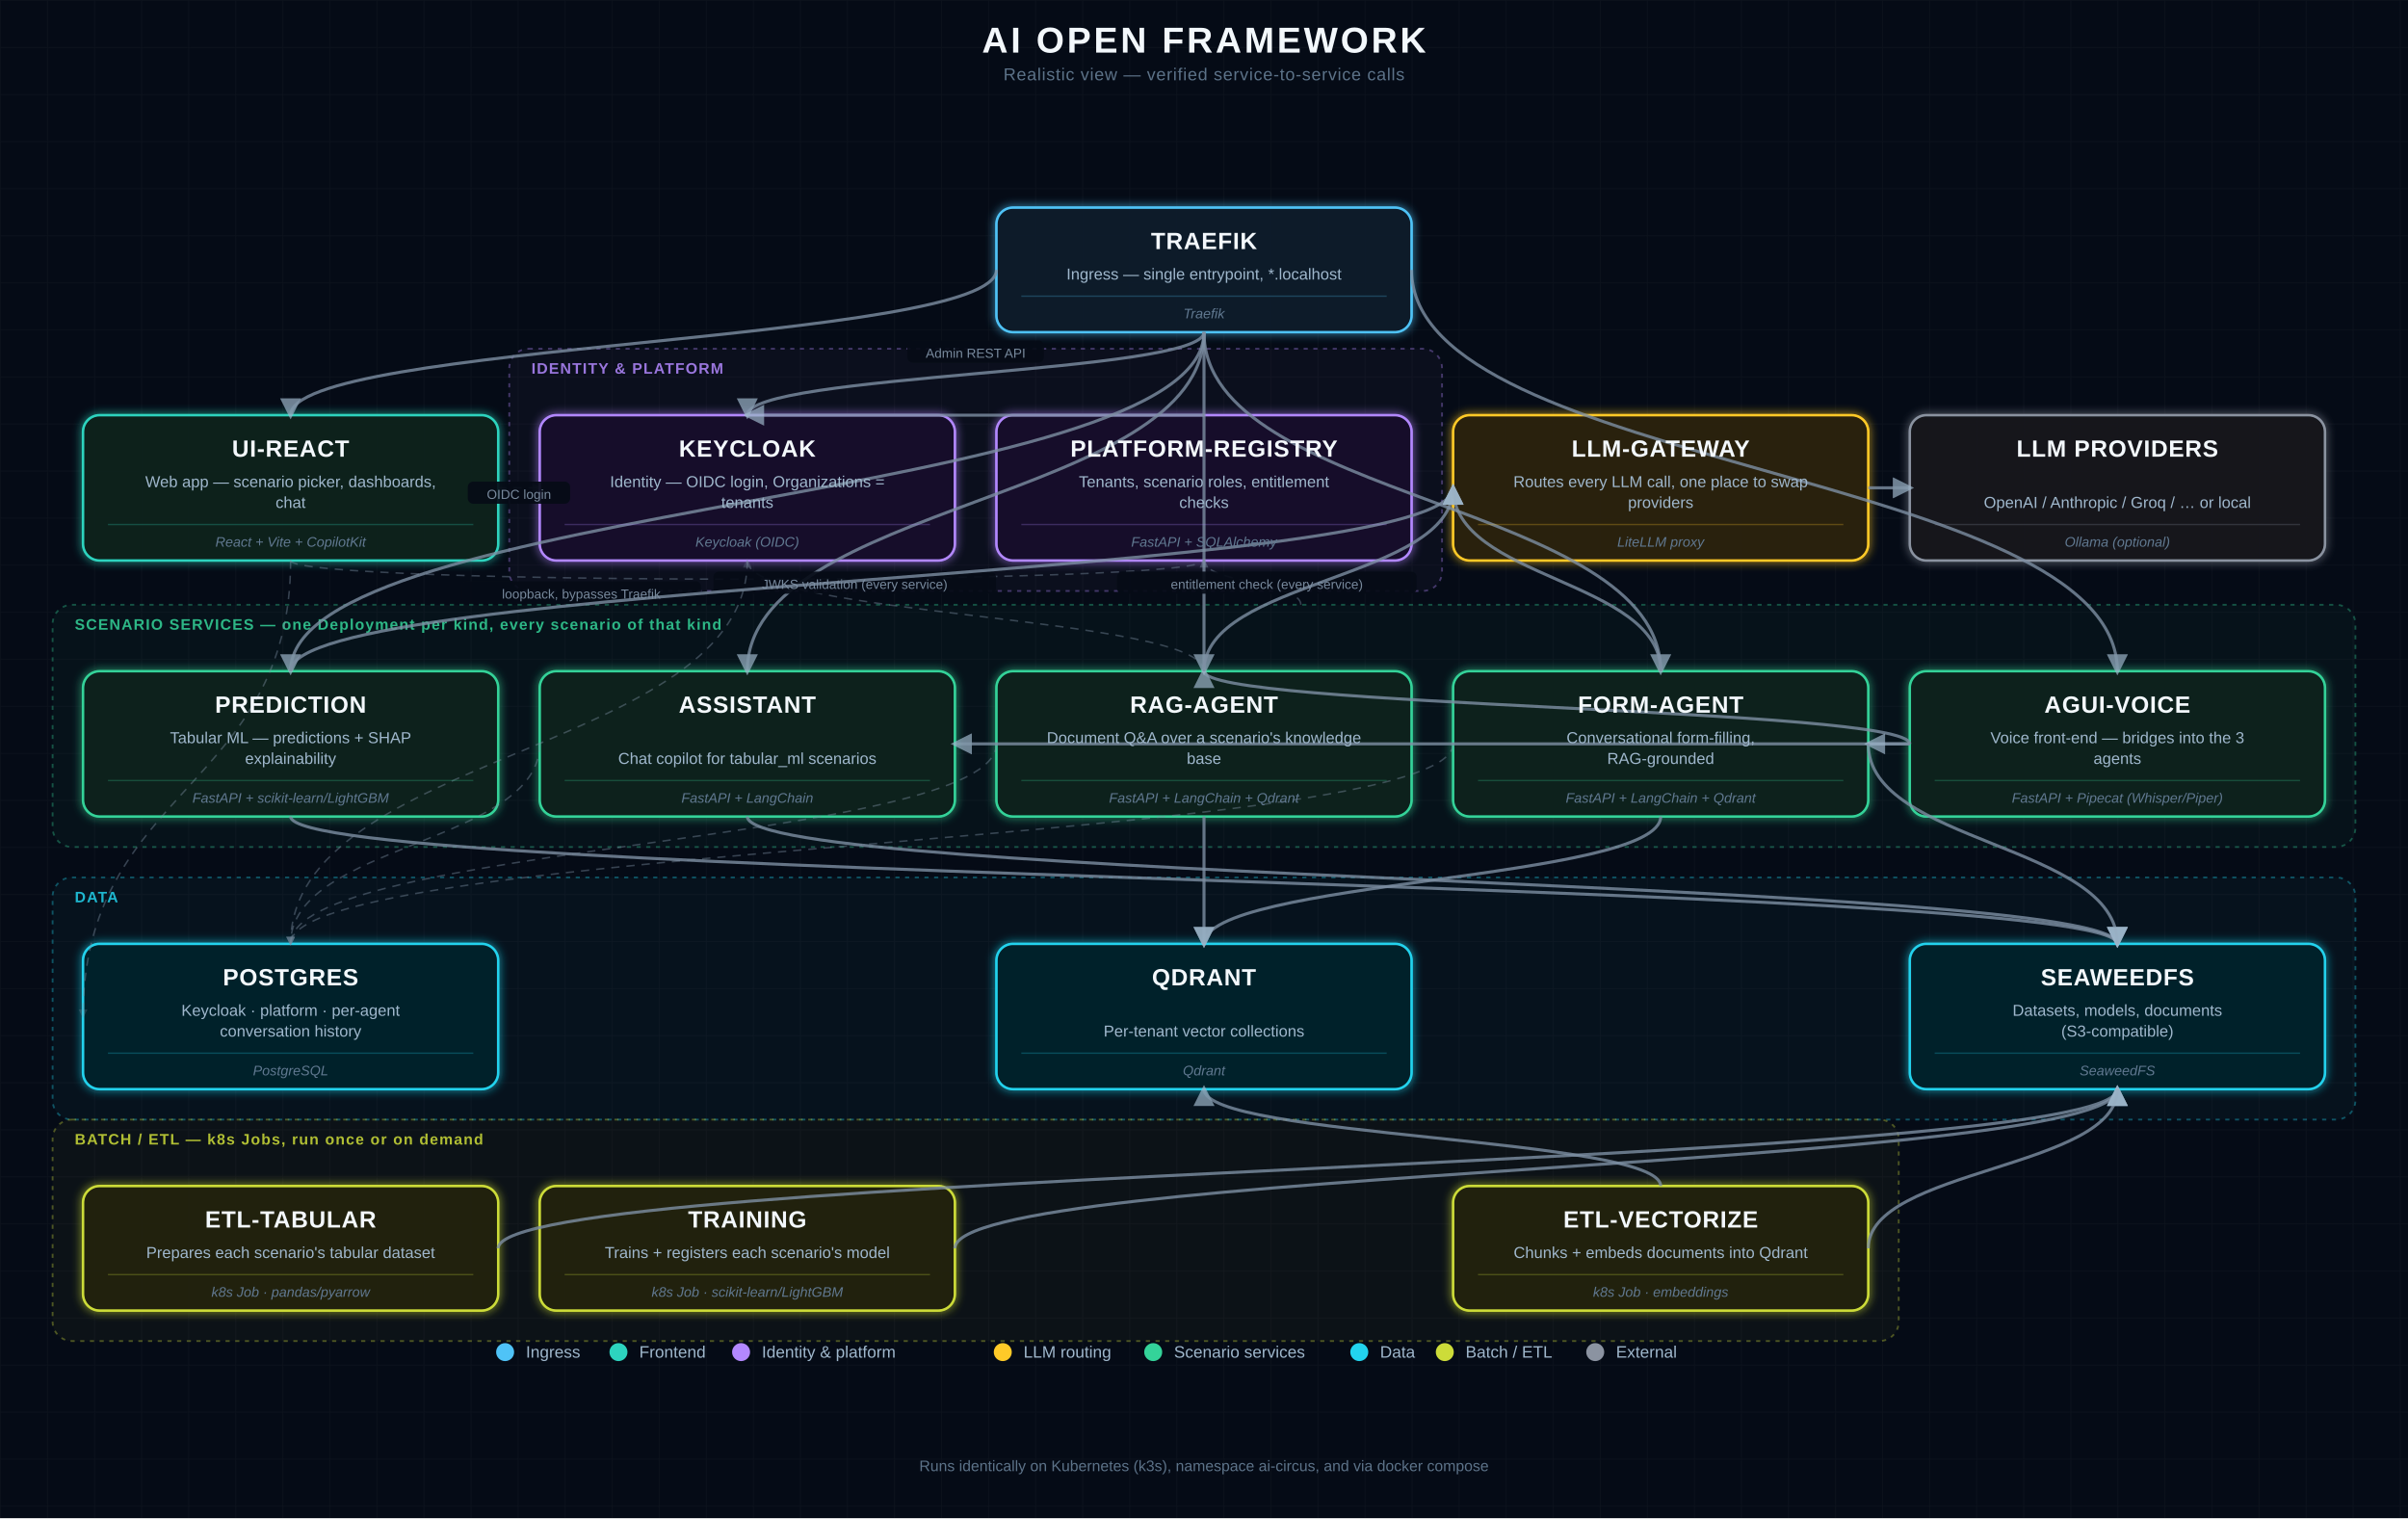
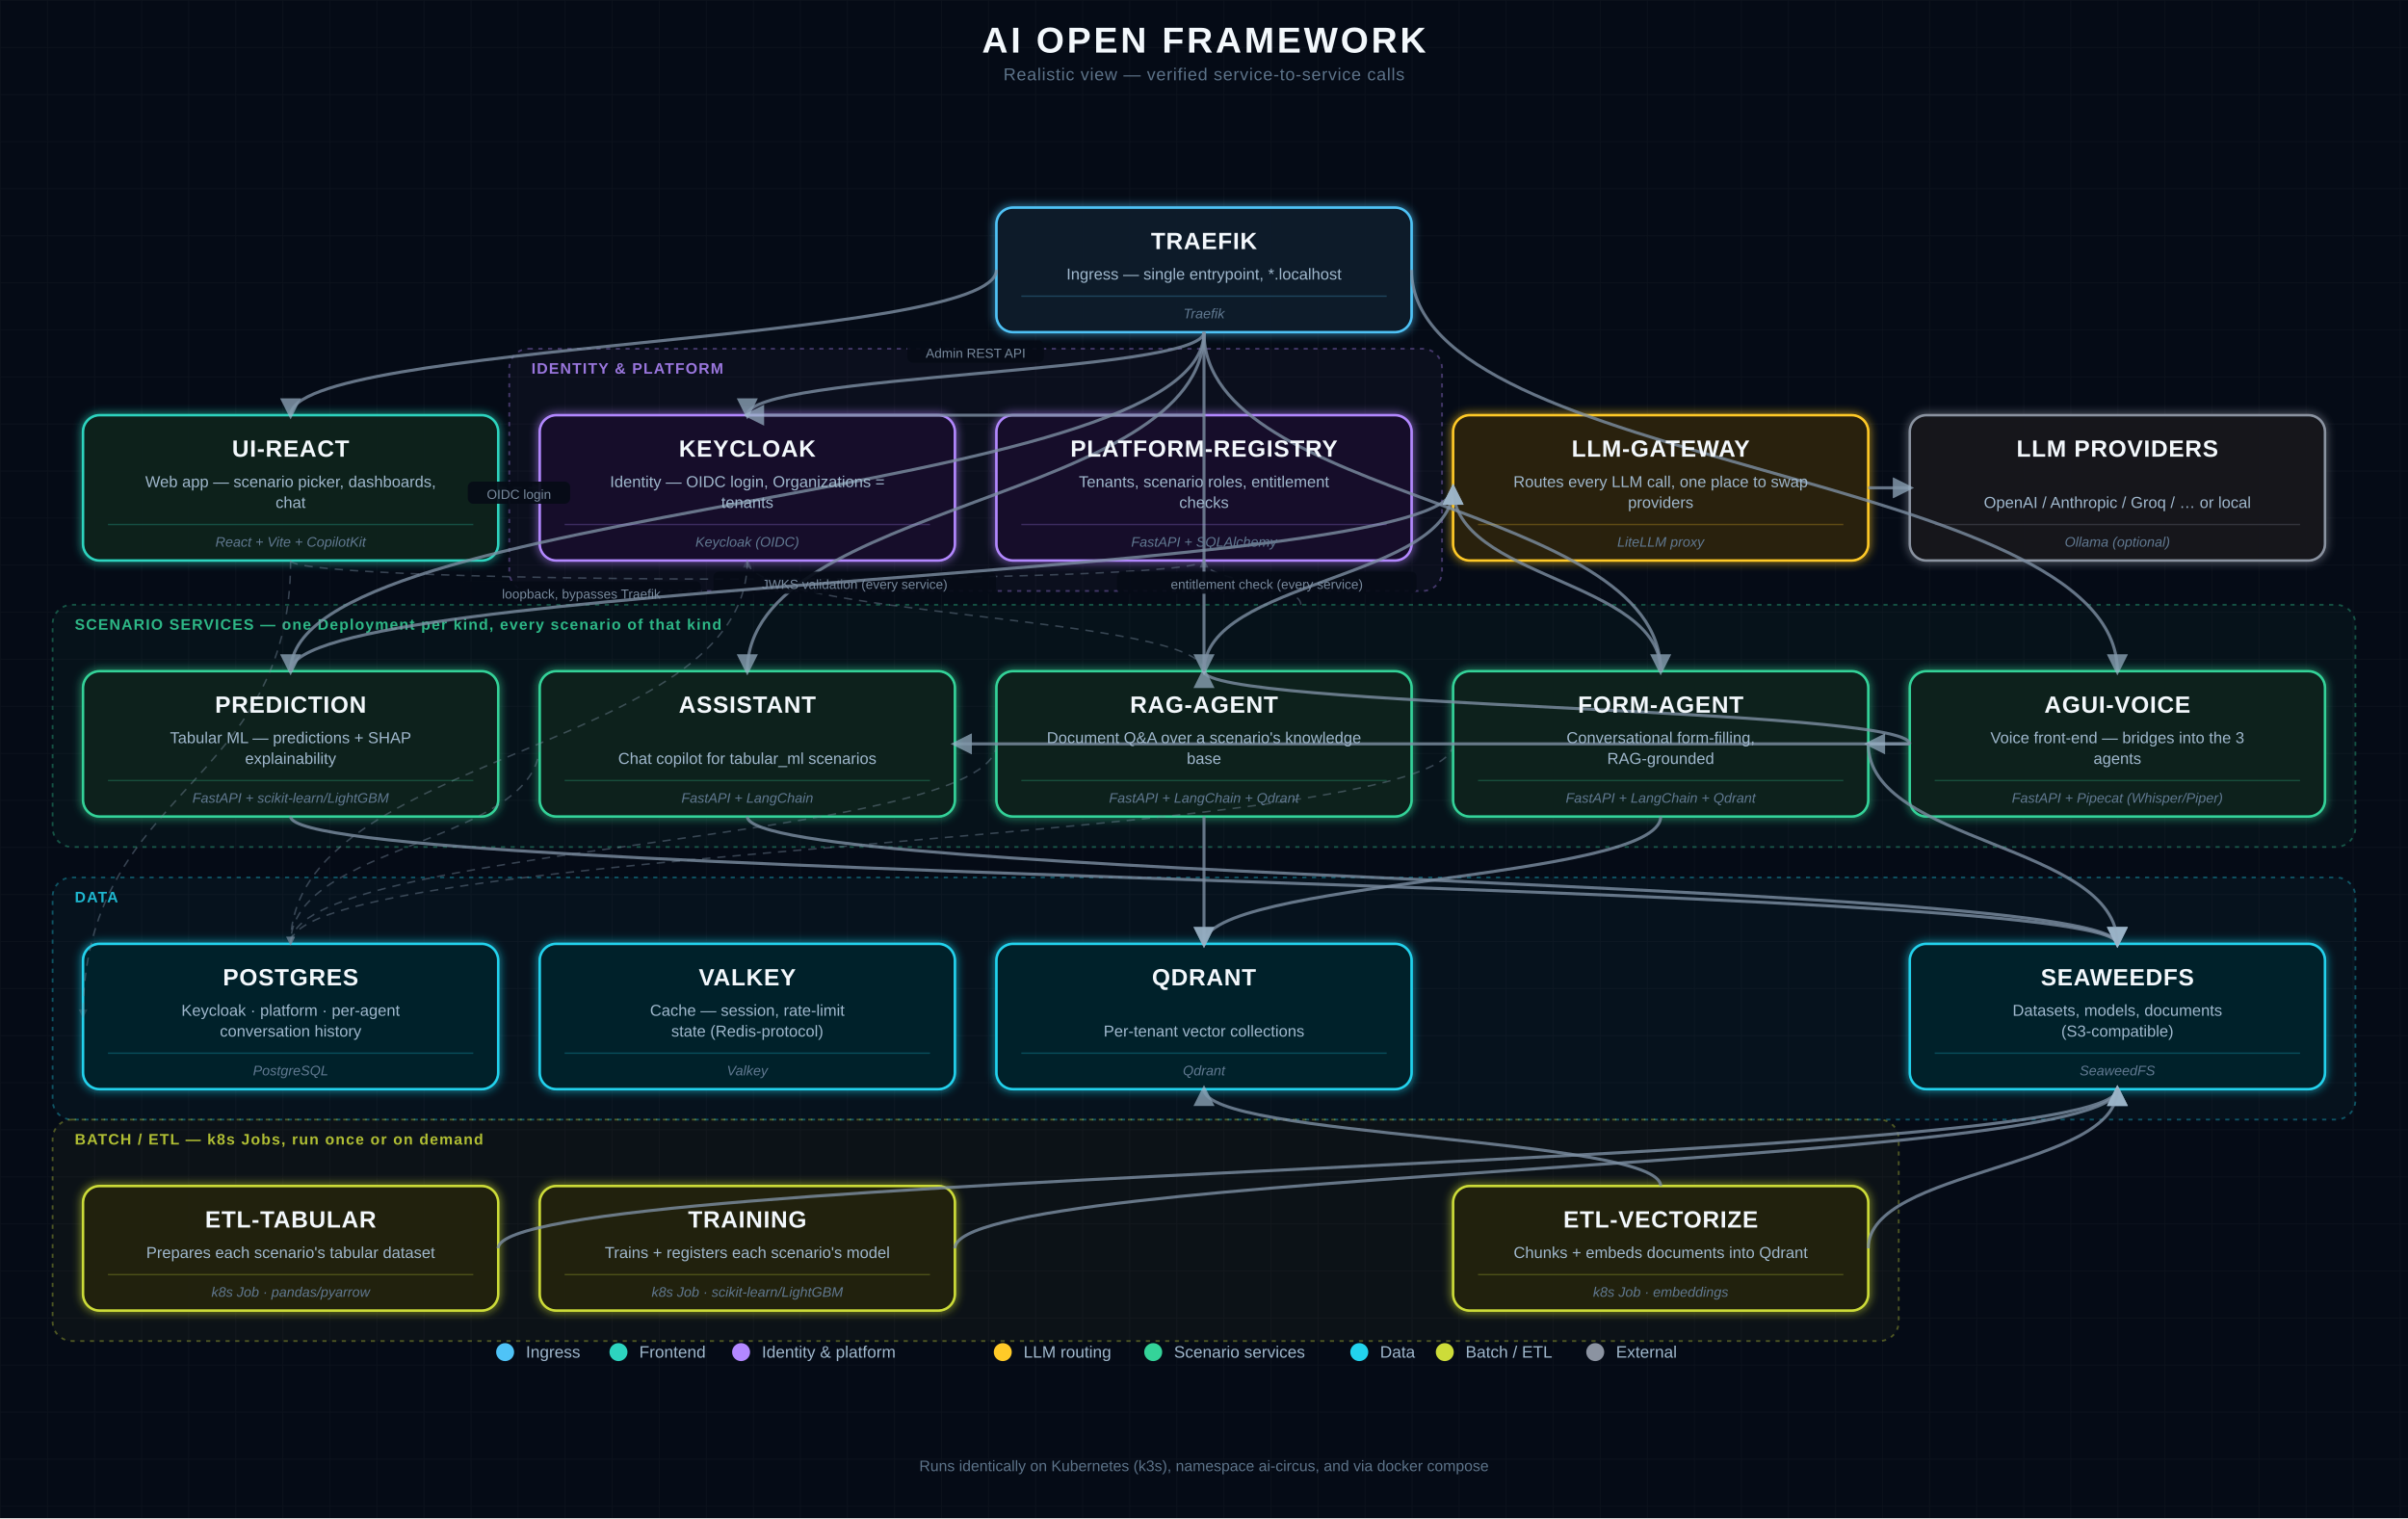
<svg xmlns="http://www.w3.org/2000/svg" width="1740" height="1097" viewBox="0 0 1740 1097">
  <defs>
    <filter id="glow" x="-40%" y="-40%" width="180%" height="180%">
      <feGaussianBlur in="SourceGraphic" stdDeviation="3.2" result="blur" />
      <feMerge>
        <feMergeNode in="blur" />
        <feMergeNode in="SourceGraphic" />
      </feMerge>
    </filter>
    <pattern id="grid" width="34" height="34" patternUnits="userSpaceOnUse">
      <path d="M 34 0 L 0 0 0 34" fill="none" stroke="rgba(255,255,255,0.035)" stroke-width="1" />
    </pattern>
    <marker id="arrow-primary" viewBox="0 0 10 10" refX="8" refY="5" markerWidth="7" markerHeight="7" orient="auto-start-reverse">
      <path d="M 0 0 L 10 5 L 0 10 z" fill="#9fb7cc" opacity="0.85" />
    </marker>
    <marker id="arrow-secondary" viewBox="0 0 10 10" refX="8" refY="5" markerWidth="6" markerHeight="6" orient="auto-start-reverse">
      <path d="M 0 0 L 10 5 L 0 10 z" fill="#7d8fa3" opacity="0.6" />
    </marker>
  </defs>
  <rect x="0" y="0" width="1740" height="1097" fill="#050b16" />
  <rect x="0" y="0" width="1740" height="1097" fill="url(#grid)" />
  <text x="870.0" y="38" text-anchor="middle" font-family="Arial, Helvetica, sans-serif" font-size="26" font-weight="800" letter-spacing="2" fill="#f3f8fc">AI OPEN FRAMEWORK</text>
  <text x="870.0" y="58" text-anchor="middle" font-family="Arial, Helvetica, sans-serif" font-size="12.5" letter-spacing="0.5" fill="#5c7288">Realistic view — verified service-to-service calls</text>
  <rect x="368" y="252" width="674" height="175" rx="14" fill="#b388ff" fill-opacity="0.035" stroke="#b388ff" stroke-opacity="0.35" stroke-width="1.3" stroke-dasharray="3 4" />
  <text x="384" y="270" font-family="Arial, Helvetica, sans-serif" font-size="11" font-weight="700" letter-spacing="0.8" fill="#b388ff" fill-opacity="0.85">IDENTITY &amp; PLATFORM</text>
  <rect x="38" y="437" width="1664" height="175" rx="14" fill="#34d399" fill-opacity="0.035" stroke="#34d399" stroke-opacity="0.35" stroke-width="1.3" stroke-dasharray="3 4" />
  <text x="54" y="455" font-family="Arial, Helvetica, sans-serif" font-size="11" font-weight="700" letter-spacing="0.8" fill="#34d399" fill-opacity="0.85">SCENARIO SERVICES — one Deployment per kind, every scenario of that kind</text>
  <rect x="38" y="634" width="1664" height="175" rx="14" fill="#22d3ee" fill-opacity="0.035" stroke="#22d3ee" stroke-opacity="0.35" stroke-width="1.3" stroke-dasharray="3 4" />
  <text x="54" y="652" font-family="Arial, Helvetica, sans-serif" font-size="11" font-weight="700" letter-spacing="0.8" fill="#22d3ee" fill-opacity="0.85">DATA</text>
  <rect x="38" y="809" width="1334" height="160" rx="14" fill="#cddc39" fill-opacity="0.035" stroke="#cddc39" stroke-opacity="0.35" stroke-width="1.3" stroke-dasharray="3 4" />
  <text x="54" y="827" font-family="Arial, Helvetica, sans-serif" font-size="11" font-weight="700" letter-spacing="0.8" fill="#cddc39" fill-opacity="0.85">BATCH / ETL — k8s Jobs, run once or on demand</text>
  <rect x="720" y="150" width="300" height="90" rx="12" fill="#0a1c2a" stroke="#4fc3f7" stroke-width="1.8" filter="url(#glow)" opacity="0.98" />
  <rect x="720" y="150" width="300" height="90" rx="12" fill="none" stroke="#4fc3f7" stroke-width="1.1" opacity="0.9" />
  <rect x="60" y="300" width="300" height="105" rx="12" fill="#08211d" stroke="#2dd4bf" stroke-width="1.8" filter="url(#glow)" opacity="0.98" />
  <rect x="60" y="300" width="300" height="105" rx="12" fill="none" stroke="#2dd4bf" stroke-width="1.1" opacity="0.9" />
  <rect x="390" y="300" width="300" height="105" rx="12" fill="#160f2b" stroke="#b388ff" stroke-width="1.8" filter="url(#glow)" opacity="0.98" />
  <rect x="390" y="300" width="300" height="105" rx="12" fill="none" stroke="#b388ff" stroke-width="1.1" opacity="0.9" />
  <rect x="720" y="300" width="300" height="105" rx="12" fill="#160f2b" stroke="#b388ff" stroke-width="1.8" filter="url(#glow)" opacity="0.98" />
  <rect x="720" y="300" width="300" height="105" rx="12" fill="none" stroke="#b388ff" stroke-width="1.1" opacity="0.9" />
  <rect x="1050" y="300" width="300" height="105" rx="12" fill="#2a2008" stroke="#ffca28" stroke-width="1.8" filter="url(#glow)" opacity="0.98" />
  <rect x="1050" y="300" width="300" height="105" rx="12" fill="none" stroke="#ffca28" stroke-width="1.1" opacity="0.9" />
  <rect x="1380" y="300" width="300" height="105" rx="12" fill="#14161c" stroke="#8b93a1" stroke-width="1.8" filter="url(#glow)" opacity="0.98" />
  <rect x="1380" y="300" width="300" height="105" rx="12" fill="none" stroke="#8b93a1" stroke-width="1.1" opacity="0.9" />
  <rect x="60" y="485" width="300" height="105" rx="12" fill="#07211a" stroke="#34d399" stroke-width="1.8" filter="url(#glow)" opacity="0.98" />
  <rect x="60" y="485" width="300" height="105" rx="12" fill="none" stroke="#34d399" stroke-width="1.1" opacity="0.9" />
  <rect x="390" y="485" width="300" height="105" rx="12" fill="#07211a" stroke="#34d399" stroke-width="1.8" filter="url(#glow)" opacity="0.98" />
  <rect x="390" y="485" width="300" height="105" rx="12" fill="none" stroke="#34d399" stroke-width="1.1" opacity="0.9" />
  <rect x="720" y="485" width="300" height="105" rx="12" fill="#07211a" stroke="#34d399" stroke-width="1.8" filter="url(#glow)" opacity="0.98" />
  <rect x="720" y="485" width="300" height="105" rx="12" fill="none" stroke="#34d399" stroke-width="1.1" opacity="0.9" />
  <rect x="1050" y="485" width="300" height="105" rx="12" fill="#07211a" stroke="#34d399" stroke-width="1.8" filter="url(#glow)" opacity="0.98" />
  <rect x="1050" y="485" width="300" height="105" rx="12" fill="none" stroke="#34d399" stroke-width="1.1" opacity="0.9" />
  <rect x="1380" y="485" width="300" height="105" rx="12" fill="#07211a" stroke="#34d399" stroke-width="1.8" filter="url(#glow)" opacity="0.98" />
  <rect x="1380" y="485" width="300" height="105" rx="12" fill="none" stroke="#34d399" stroke-width="1.1" opacity="0.9" />
  <rect x="60" y="682" width="300" height="105" rx="12" fill="#06232a" stroke="#22d3ee" stroke-width="1.8" filter="url(#glow)" opacity="0.98" />
  <rect x="60" y="682" width="300" height="105" rx="12" fill="none" stroke="#22d3ee" stroke-width="1.1" opacity="0.9" />
  <rect x="720" y="682" width="300" height="105" rx="12" fill="#06232a" stroke="#22d3ee" stroke-width="1.8" filter="url(#glow)" opacity="0.98" />
  <rect x="720" y="682" width="300" height="105" rx="12" fill="none" stroke="#22d3ee" stroke-width="1.1" opacity="0.9" />
+   <rect x="390" y="682" width="300" height="105" rx="12" fill="#06232a" stroke="#22d3ee" stroke-width="1.8" filter="url(#glow)" opacity="0.98" />
+   <rect x="390" y="682" width="300" height="105" rx="12" fill="none" stroke="#22d3ee" stroke-width="1.1" opacity="0.9" />
  <rect x="1380" y="682" width="300" height="105" rx="12" fill="#06232a" stroke="#22d3ee" stroke-width="1.8" filter="url(#glow)" opacity="0.98" />
  <rect x="1380" y="682" width="300" height="105" rx="12" fill="none" stroke="#22d3ee" stroke-width="1.1" opacity="0.9" />
  <rect x="60" y="857" width="300" height="90" rx="12" fill="#20220a" stroke="#cddc39" stroke-width="1.8" filter="url(#glow)" opacity="0.98" />
  <rect x="60" y="857" width="300" height="90" rx="12" fill="none" stroke="#cddc39" stroke-width="1.1" opacity="0.9" />
  <rect x="390" y="857" width="300" height="90" rx="12" fill="#20220a" stroke="#cddc39" stroke-width="1.8" filter="url(#glow)" opacity="0.98" />
  <rect x="390" y="857" width="300" height="90" rx="12" fill="none" stroke="#cddc39" stroke-width="1.1" opacity="0.9" />
  <rect x="1050" y="857" width="300" height="90" rx="12" fill="#20220a" stroke="#cddc39" stroke-width="1.8" filter="url(#glow)" opacity="0.98" />
  <rect x="1050" y="857" width="300" height="90" rx="12" fill="none" stroke="#cddc39" stroke-width="1.1" opacity="0.9" />
  <path d="M 720 195.0 C 720 247.5 210.0 247.5 210.0 300" fill="none" stroke="#7d8fa3" stroke-width="2.2" opacity="0.8" marker-end="url(#arrow-primary)" />
  <path d="M 870.0 240 C 870.0 270.0 540.0 270.0 540.0 300" fill="none" stroke="#7d8fa3" stroke-width="2.2" opacity="0.8" marker-end="url(#arrow-primary)" />
  <path d="M 870.0 240 C 870.0 362.5 210.0 362.5 210.0 485" fill="none" stroke="#7d8fa3" stroke-width="2.2" opacity="0.8" marker-end="url(#arrow-primary)" />
  <path d="M 870.0 240 C 870.0 362.5 540.0 362.5 540.0 485" fill="none" stroke="#7d8fa3" stroke-width="2.2" opacity="0.8" marker-end="url(#arrow-primary)" />
  <path d="M 870.0 240 C 870.0 362.5 870.0 362.5 870.0 485" fill="none" stroke="#7d8fa3" stroke-width="2.2" opacity="0.8" marker-end="url(#arrow-primary)" />
  <path d="M 870.0 240 C 870.0 362.5 1200.0 362.5 1200.0 485" fill="none" stroke="#7d8fa3" stroke-width="2.2" opacity="0.8" marker-end="url(#arrow-primary)" />
  <path d="M 1020 195.0 C 1020 340.0 1530.0 340.0 1530.0 485" fill="none" stroke="#7d8fa3" stroke-width="2.2" opacity="0.8" marker-end="url(#arrow-primary)" />
  <path d="M 360.0 352.5 C 360.0 352.5 390.0 352.5 390.0 352.5" fill="none" stroke="#7d8fa3" stroke-width="1.1" opacity="0.42" stroke-dasharray="6 5" marker-end="url(#arrow-secondary)" />
  <rect x="338.0" y="348.0" width="74.0" height="16" rx="4" fill="#050b16" opacity="0.92" />
  <text x="375.0" y="360.5" text-anchor="middle" font-family="Arial, Helvetica, sans-serif" font-size="9.5" fill="#7d8fa3" opacity="0.95">OIDC login</text>
  <path d="M 210.0 405 C 210.0 423 870.0 423 870.0 405" fill="none" stroke="#7d8fa3" stroke-width="1.1" opacity="0.42" stroke-dasharray="6 5" marker-end="url(#arrow-secondary)" />
  <rect x="333.4" y="420.0" width="173.2" height="16" rx="4" fill="#050b16" opacity="0.92" />
  <text x="420.0" y="432.5" text-anchor="middle" font-family="Arial, Helvetica, sans-serif" font-size="9.5" fill="#7d8fa3" opacity="0.95">loopback, bypasses Traefik</text>
  <path d="M 1380.0 537.5 C 1380.0 537.5 690.0 537.5 690.0 537.5" fill="none" stroke="#7d8fa3" stroke-width="2.2" opacity="0.8" marker-end="url(#arrow-primary)" />
  <path d="M 1380.0 537.5 C 1380.0 511.25 870.0 511.25 870.0 485" fill="none" stroke="#7d8fa3" stroke-width="2.2" opacity="0.8" marker-end="url(#arrow-primary)" />
  <path d="M 1380.0 537.5 C 1380.0 537.5 1350.0 537.5 1350.0 537.5" fill="none" stroke="#7d8fa3" stroke-width="2.2" opacity="0.8" marker-end="url(#arrow-primary)" />
  <path d="M 870.0 485 C 870.0 445.0 540.0 445.0 540.0 405" fill="none" stroke="#7d8fa3" stroke-width="1.1" opacity="0.42" stroke-dasharray="6 5" marker-end="url(#arrow-secondary)" />
  <rect x="515.5" y="413.0" width="204.2" height="16" rx="4" fill="#050b16" opacity="0.92" />
  <text x="617.6" y="425.5" text-anchor="middle" font-family="Arial, Helvetica, sans-serif" font-size="9.5" fill="#7d8fa3" opacity="0.95">JWKS validation (every service)</text>
  <path d="M 940.0 437 C 940.0 421.0 870.0 421.0 870.0 405" fill="none" stroke="#7d8fa3" stroke-width="1.1" opacity="0.42" stroke-dasharray="6 5" marker-end="url(#arrow-secondary)" />
  <rect x="807.1" y="413.0" width="216.6" height="16" rx="4" fill="#050b16" opacity="0.92" />
  <text x="915.4" y="425.5" text-anchor="middle" font-family="Arial, Helvetica, sans-serif" font-size="9.5" fill="#7d8fa3" opacity="0.95">entitlement check (every service)</text>
  <path d="M 210.0 485 C 210.0 418.75 1050 418.75 1050 352.5" fill="none" stroke="#7d8fa3" stroke-width="2.2" opacity="0.8" marker-end="url(#arrow-primary)" />
  <path d="M 870.0 485 C 870.0 418.75 1050 418.75 1050 352.5" fill="none" stroke="#7d8fa3" stroke-width="2.2" opacity="0.8" marker-end="url(#arrow-primary)" />
  <path d="M 1200.0 485 C 1200.0 418.75 1050 418.75 1050 352.5" fill="none" stroke="#7d8fa3" stroke-width="2.2" opacity="0.8" marker-end="url(#arrow-primary)" />
  <path d="M 1350.0 352.5 C 1350.0 352.5 1380.0 352.5 1380.0 352.5" fill="none" stroke="#7d8fa3" stroke-width="2.2" opacity="0.8" marker-end="url(#arrow-primary)" />
  <path d="M 870.0 590 C 870.0 636.0 870.0 636.0 870.0 682" fill="none" stroke="#7d8fa3" stroke-width="2.2" opacity="0.8" marker-end="url(#arrow-primary)" />
  <path d="M 1200.0 590 C 1200.0 636.0 870.0 636.0 870.0 682" fill="none" stroke="#7d8fa3" stroke-width="2.2" opacity="0.8" marker-end="url(#arrow-primary)" />
  <path d="M 210.0 590 C 210.0 636.0 1530.0 636.0 1530.0 682" fill="none" stroke="#7d8fa3" stroke-width="2.2" opacity="0.8" marker-end="url(#arrow-primary)" />
  <path d="M 540.0 590 C 540.0 636.0 1530.0 636.0 1530.0 682" fill="none" stroke="#7d8fa3" stroke-width="2.2" opacity="0.8" marker-end="url(#arrow-primary)" />
  <path d="M 1350.0 537.5 C 1350.0 609.75 1530.0 609.75 1530.0 682" fill="none" stroke="#7d8fa3" stroke-width="2.2" opacity="0.8" marker-end="url(#arrow-primary)" />
  <path d="M 390.0 537.5 C 390.0 609.75 210.0 609.75 210.0 682" fill="none" stroke="#7d8fa3" stroke-width="1.1" opacity="0.42" stroke-dasharray="6 5" marker-end="url(#arrow-secondary)" />
  <path d="M 720.0 537.5 C 720.0 609.75 210.0 609.75 210.0 682" fill="none" stroke="#7d8fa3" stroke-width="1.1" opacity="0.42" stroke-dasharray="6 5" marker-end="url(#arrow-secondary)" />
  <path d="M 1050.0 537.5 C 1050.0 609.75 210.0 609.75 210.0 682" fill="none" stroke="#7d8fa3" stroke-width="1.1" opacity="0.42" stroke-dasharray="6 5" marker-end="url(#arrow-secondary)" />
  <path d="M 540.0 405 C 540.0 543.5 210.0 543.5 210.0 682" fill="none" stroke="#7d8fa3" stroke-width="1.1" opacity="0.42" stroke-dasharray="6 5" marker-end="url(#arrow-secondary)" />
  <path d="M 210.0 405 C 210.0 569.75 60.0 569.75 60.0 734.5" fill="none" stroke="#7d8fa3" stroke-width="1.1" opacity="0.42" stroke-dasharray="6 5" marker-end="url(#arrow-secondary)" />
  <path d="M 870.0 300 C 870.0 300.0 540.0 300.0 540.0 300" fill="none" stroke="#7d8fa3" stroke-width="2.2" opacity="0.8" marker-end="url(#arrow-primary)" />
  <rect x="655.6" y="246.0" width="98.8" height="16" rx="4" fill="#050b16" opacity="0.92" />
  <text x="705.0" y="258.5" text-anchor="middle" font-family="Arial, Helvetica, sans-serif" font-size="9.5" fill="#7d8fa3" opacity="0.95">Admin REST API</text>
  <path d="M 360.0 902.0 C 360.0 844.5 1530.0 844.5 1530.0 787" fill="none" stroke="#7d8fa3" stroke-width="2.2" opacity="0.8" marker-end="url(#arrow-primary)" />
  <path d="M 690.0 902.0 C 690.0 844.5 1530.0 844.5 1530.0 787" fill="none" stroke="#7d8fa3" stroke-width="2.2" opacity="0.8" marker-end="url(#arrow-primary)" />
  <path d="M 1200.0 857 C 1200.0 822.0 870.0 822.0 870.0 787" fill="none" stroke="#7d8fa3" stroke-width="2.2" opacity="0.8" marker-end="url(#arrow-primary)" />
  <path d="M 1350.0 902.0 C 1350.0 844.5 1530.0 844.5 1530.0 787" fill="none" stroke="#7d8fa3" stroke-width="2.2" opacity="0.8" marker-end="url(#arrow-primary)" />
  <text x="870.0" y="180" text-anchor="middle" font-family="Arial, Helvetica, sans-serif" font-size="17" font-weight="700" letter-spacing="0.5" fill="#f3f8fc">TRAEFIK</text>
  <text x="870.0" y="202" text-anchor="middle" font-family="Arial, Helvetica, sans-serif" font-size="11.5" fill="#9fb7cc">Ingress — single entrypoint, *.localhost</text>
  <line x1="738" y1="214" x2="1002" y2="214" stroke="#4fc3f7" stroke-opacity="0.25" />
  <text x="870.0" y="230" text-anchor="middle" font-family="Arial, Helvetica, sans-serif" font-size="10" font-style="italic" fill="#607890">Traefik</text>
  <text x="210.0" y="330" text-anchor="middle" font-family="Arial, Helvetica, sans-serif" font-size="17" font-weight="700" letter-spacing="0.5" fill="#f3f8fc">UI-REACT</text>
  <text x="210.0" y="352" text-anchor="middle" font-family="Arial, Helvetica, sans-serif" font-size="11.5" fill="#9fb7cc">Web app — scenario picker, dashboards,</text>
  <text x="210.0" y="367" text-anchor="middle" font-family="Arial, Helvetica, sans-serif" font-size="11.5" fill="#9fb7cc">chat</text>
  <line x1="78" y1="379" x2="342" y2="379" stroke="#2dd4bf" stroke-opacity="0.25" />
  <text x="210.0" y="395" text-anchor="middle" font-family="Arial, Helvetica, sans-serif" font-size="10" font-style="italic" fill="#607890">React + Vite + CopilotKit</text>
  <text x="540.0" y="330" text-anchor="middle" font-family="Arial, Helvetica, sans-serif" font-size="17" font-weight="700" letter-spacing="0.5" fill="#f3f8fc">KEYCLOAK</text>
  <text x="540.0" y="352" text-anchor="middle" font-family="Arial, Helvetica, sans-serif" font-size="11.5" fill="#9fb7cc">Identity — OIDC login, Organizations =</text>
  <text x="540.0" y="367" text-anchor="middle" font-family="Arial, Helvetica, sans-serif" font-size="11.5" fill="#9fb7cc">tenants</text>
  <line x1="408" y1="379" x2="672" y2="379" stroke="#b388ff" stroke-opacity="0.25" />
  <text x="540.0" y="395" text-anchor="middle" font-family="Arial, Helvetica, sans-serif" font-size="10" font-style="italic" fill="#607890">Keycloak (OIDC)</text>
  <text x="870.0" y="330" text-anchor="middle" font-family="Arial, Helvetica, sans-serif" font-size="17" font-weight="700" letter-spacing="0.5" fill="#f3f8fc">PLATFORM-REGISTRY</text>
  <text x="870.0" y="352" text-anchor="middle" font-family="Arial, Helvetica, sans-serif" font-size="11.5" fill="#9fb7cc">Tenants, scenario roles, entitlement</text>
  <text x="870.0" y="367" text-anchor="middle" font-family="Arial, Helvetica, sans-serif" font-size="11.5" fill="#9fb7cc">checks</text>
  <line x1="738" y1="379" x2="1002" y2="379" stroke="#b388ff" stroke-opacity="0.25" />
  <text x="870.0" y="395" text-anchor="middle" font-family="Arial, Helvetica, sans-serif" font-size="10" font-style="italic" fill="#607890">FastAPI + SQLAlchemy</text>
  <text x="1200.0" y="330" text-anchor="middle" font-family="Arial, Helvetica, sans-serif" font-size="17" font-weight="700" letter-spacing="0.5" fill="#f3f8fc">LLM-GATEWAY</text>
  <text x="1200.0" y="352" text-anchor="middle" font-family="Arial, Helvetica, sans-serif" font-size="11.5" fill="#9fb7cc">Routes every LLM call, one place to swap</text>
  <text x="1200.0" y="367" text-anchor="middle" font-family="Arial, Helvetica, sans-serif" font-size="11.5" fill="#9fb7cc">providers</text>
  <line x1="1068" y1="379" x2="1332" y2="379" stroke="#ffca28" stroke-opacity="0.25" />
  <text x="1200.0" y="395" text-anchor="middle" font-family="Arial, Helvetica, sans-serif" font-size="10" font-style="italic" fill="#607890">LiteLLM proxy</text>
  <text x="1530.0" y="330" text-anchor="middle" font-family="Arial, Helvetica, sans-serif" font-size="17" font-weight="700" letter-spacing="0.5" fill="#f3f8fc">LLM PROVIDERS</text>
  <text x="1530.0" y="367" text-anchor="middle" font-family="Arial, Helvetica, sans-serif" font-size="11.5" fill="#9fb7cc">OpenAI / Anthropic / Groq / … or local</text>
  <line x1="1398" y1="379" x2="1662" y2="379" stroke="#8b93a1" stroke-opacity="0.25" />
  <text x="1530.0" y="395" text-anchor="middle" font-family="Arial, Helvetica, sans-serif" font-size="10" font-style="italic" fill="#607890">Ollama (optional)</text>
  <text x="210.0" y="515" text-anchor="middle" font-family="Arial, Helvetica, sans-serif" font-size="17" font-weight="700" letter-spacing="0.5" fill="#f3f8fc">PREDICTION</text>
  <text x="210.0" y="537" text-anchor="middle" font-family="Arial, Helvetica, sans-serif" font-size="11.5" fill="#9fb7cc">Tabular ML — predictions + SHAP</text>
  <text x="210.0" y="552" text-anchor="middle" font-family="Arial, Helvetica, sans-serif" font-size="11.5" fill="#9fb7cc">explainability</text>
  <line x1="78" y1="564" x2="342" y2="564" stroke="#34d399" stroke-opacity="0.25" />
  <text x="210.0" y="580" text-anchor="middle" font-family="Arial, Helvetica, sans-serif" font-size="10" font-style="italic" fill="#607890">FastAPI + scikit-learn/LightGBM</text>
  <text x="540.0" y="515" text-anchor="middle" font-family="Arial, Helvetica, sans-serif" font-size="17" font-weight="700" letter-spacing="0.5" fill="#f3f8fc">ASSISTANT</text>
  <text x="540.0" y="552" text-anchor="middle" font-family="Arial, Helvetica, sans-serif" font-size="11.5" fill="#9fb7cc">Chat copilot for tabular_ml scenarios</text>
  <line x1="408" y1="564" x2="672" y2="564" stroke="#34d399" stroke-opacity="0.25" />
  <text x="540.0" y="580" text-anchor="middle" font-family="Arial, Helvetica, sans-serif" font-size="10" font-style="italic" fill="#607890">FastAPI + LangChain</text>
  <text x="870.0" y="515" text-anchor="middle" font-family="Arial, Helvetica, sans-serif" font-size="17" font-weight="700" letter-spacing="0.5" fill="#f3f8fc">RAG-AGENT</text>
  <text x="870.0" y="537" text-anchor="middle" font-family="Arial, Helvetica, sans-serif" font-size="11.5" fill="#9fb7cc">Document Q&amp;A over a scenario's knowledge</text>
  <text x="870.0" y="552" text-anchor="middle" font-family="Arial, Helvetica, sans-serif" font-size="11.5" fill="#9fb7cc">base</text>
  <line x1="738" y1="564" x2="1002" y2="564" stroke="#34d399" stroke-opacity="0.25" />
  <text x="870.0" y="580" text-anchor="middle" font-family="Arial, Helvetica, sans-serif" font-size="10" font-style="italic" fill="#607890">FastAPI + LangChain + Qdrant</text>
  <text x="1200.0" y="515" text-anchor="middle" font-family="Arial, Helvetica, sans-serif" font-size="17" font-weight="700" letter-spacing="0.5" fill="#f3f8fc">FORM-AGENT</text>
  <text x="1200.0" y="537" text-anchor="middle" font-family="Arial, Helvetica, sans-serif" font-size="11.5" fill="#9fb7cc">Conversational form-filling,</text>
  <text x="1200.0" y="552" text-anchor="middle" font-family="Arial, Helvetica, sans-serif" font-size="11.5" fill="#9fb7cc">RAG-grounded</text>
  <line x1="1068" y1="564" x2="1332" y2="564" stroke="#34d399" stroke-opacity="0.25" />
  <text x="1200.0" y="580" text-anchor="middle" font-family="Arial, Helvetica, sans-serif" font-size="10" font-style="italic" fill="#607890">FastAPI + LangChain + Qdrant</text>
  <text x="1530.0" y="515" text-anchor="middle" font-family="Arial, Helvetica, sans-serif" font-size="17" font-weight="700" letter-spacing="0.5" fill="#f3f8fc">AGUI-VOICE</text>
  <text x="1530.0" y="537" text-anchor="middle" font-family="Arial, Helvetica, sans-serif" font-size="11.5" fill="#9fb7cc">Voice front-end — bridges into the 3</text>
  <text x="1530.0" y="552" text-anchor="middle" font-family="Arial, Helvetica, sans-serif" font-size="11.5" fill="#9fb7cc">agents</text>
  <line x1="1398" y1="564" x2="1662" y2="564" stroke="#34d399" stroke-opacity="0.25" />
  <text x="1530.0" y="580" text-anchor="middle" font-family="Arial, Helvetica, sans-serif" font-size="10" font-style="italic" fill="#607890">FastAPI + Pipecat (Whisper/Piper)</text>
  <text x="210.0" y="712" text-anchor="middle" font-family="Arial, Helvetica, sans-serif" font-size="17" font-weight="700" letter-spacing="0.5" fill="#f3f8fc">POSTGRES</text>
  <text x="210.0" y="734" text-anchor="middle" font-family="Arial, Helvetica, sans-serif" font-size="11.5" fill="#9fb7cc">Keycloak · platform · per-agent</text>
  <text x="210.0" y="749" text-anchor="middle" font-family="Arial, Helvetica, sans-serif" font-size="11.5" fill="#9fb7cc">conversation history</text>
  <line x1="78" y1="761" x2="342" y2="761" stroke="#22d3ee" stroke-opacity="0.25" />
  <text x="210.0" y="777" text-anchor="middle" font-family="Arial, Helvetica, sans-serif" font-size="10" font-style="italic" fill="#607890">PostgreSQL</text>
  <text x="870.0" y="712" text-anchor="middle" font-family="Arial, Helvetica, sans-serif" font-size="17" font-weight="700" letter-spacing="0.5" fill="#f3f8fc">QDRANT</text>
  <text x="870.0" y="749" text-anchor="middle" font-family="Arial, Helvetica, sans-serif" font-size="11.5" fill="#9fb7cc">Per-tenant vector collections</text>
  <line x1="738" y1="761" x2="1002" y2="761" stroke="#22d3ee" stroke-opacity="0.25" />
  <text x="870.0" y="777" text-anchor="middle" font-family="Arial, Helvetica, sans-serif" font-size="10" font-style="italic" fill="#607890">Qdrant</text>
+   <text x="540.0" y="712" text-anchor="middle" font-family="Arial, Helvetica, sans-serif" font-size="17" font-weight="700" letter-spacing="0.5" fill="#f3f8fc">VALKEY</text>
+   <text x="540.0" y="734" text-anchor="middle" font-family="Arial, Helvetica, sans-serif" font-size="11.5" fill="#9fb7cc">Cache — session, rate-limit</text>
+   <text x="540.0" y="749" text-anchor="middle" font-family="Arial, Helvetica, sans-serif" font-size="11.5" fill="#9fb7cc">state (Redis-protocol)</text>
+   <line x1="408" y1="761" x2="672" y2="761" stroke="#22d3ee" stroke-opacity="0.25" />
+   <text x="540.0" y="777" text-anchor="middle" font-family="Arial, Helvetica, sans-serif" font-size="10" font-style="italic" fill="#607890">Valkey</text>
  <text x="1530.0" y="712" text-anchor="middle" font-family="Arial, Helvetica, sans-serif" font-size="17" font-weight="700" letter-spacing="0.5" fill="#f3f8fc">SEAWEEDFS</text>
  <text x="1530.0" y="734" text-anchor="middle" font-family="Arial, Helvetica, sans-serif" font-size="11.5" fill="#9fb7cc">Datasets, models, documents</text>
  <text x="1530.0" y="749" text-anchor="middle" font-family="Arial, Helvetica, sans-serif" font-size="11.5" fill="#9fb7cc">(S3-compatible)</text>
  <line x1="1398" y1="761" x2="1662" y2="761" stroke="#22d3ee" stroke-opacity="0.25" />
  <text x="1530.0" y="777" text-anchor="middle" font-family="Arial, Helvetica, sans-serif" font-size="10" font-style="italic" fill="#607890">SeaweedFS</text>
  <text x="210.0" y="887" text-anchor="middle" font-family="Arial, Helvetica, sans-serif" font-size="17" font-weight="700" letter-spacing="0.5" fill="#f3f8fc">ETL-TABULAR</text>
  <text x="210.0" y="909" text-anchor="middle" font-family="Arial, Helvetica, sans-serif" font-size="11.5" fill="#9fb7cc">Prepares each scenario's tabular dataset</text>
  <line x1="78" y1="921" x2="342" y2="921" stroke="#cddc39" stroke-opacity="0.25" />
  <text x="210.0" y="937" text-anchor="middle" font-family="Arial, Helvetica, sans-serif" font-size="10" font-style="italic" fill="#607890">k8s Job · pandas/pyarrow</text>
  <text x="540.0" y="887" text-anchor="middle" font-family="Arial, Helvetica, sans-serif" font-size="17" font-weight="700" letter-spacing="0.5" fill="#f3f8fc">TRAINING</text>
  <text x="540.0" y="909" text-anchor="middle" font-family="Arial, Helvetica, sans-serif" font-size="11.5" fill="#9fb7cc">Trains + registers each scenario's model</text>
  <line x1="408" y1="921" x2="672" y2="921" stroke="#cddc39" stroke-opacity="0.25" />
  <text x="540.0" y="937" text-anchor="middle" font-family="Arial, Helvetica, sans-serif" font-size="10" font-style="italic" fill="#607890">k8s Job · scikit-learn/LightGBM</text>
  <text x="1200.0" y="887" text-anchor="middle" font-family="Arial, Helvetica, sans-serif" font-size="17" font-weight="700" letter-spacing="0.5" fill="#f3f8fc">ETL-VECTORIZE</text>
  <text x="1200.0" y="909" text-anchor="middle" font-family="Arial, Helvetica, sans-serif" font-size="11.5" fill="#9fb7cc">Chunks + embeds documents into Qdrant</text>
  <line x1="1068" y1="921" x2="1332" y2="921" stroke="#cddc39" stroke-opacity="0.25" />
  <text x="1200.0" y="937" text-anchor="middle" font-family="Arial, Helvetica, sans-serif" font-size="10" font-style="italic" fill="#607890">k8s Job · embeddings</text>
  <circle cx="365.0" cy="977" r="6.5" fill="#4fc3f7" />
  <text x="380.0" y="981" font-family="Arial, Helvetica, sans-serif" font-size="12" fill="#9fb7cc">Ingress</text>
  <circle cx="446.9" cy="977" r="6.5" fill="#2dd4bf" />
  <text x="461.9" y="981" font-family="Arial, Helvetica, sans-serif" font-size="12" fill="#9fb7cc">Frontend</text>
  <circle cx="535.5" cy="977" r="6.5" fill="#b388ff" />
  <text x="550.5" y="981" font-family="Arial, Helvetica, sans-serif" font-size="12" fill="#9fb7cc">Identity &amp; platform</text>
  <circle cx="724.6" cy="977" r="6.5" fill="#ffca28" />
  <text x="739.6" y="981" font-family="Arial, Helvetica, sans-serif" font-size="12" fill="#9fb7cc">LLM routing</text>
  <circle cx="833.3" cy="977" r="6.5" fill="#34d399" />
  <text x="848.3" y="981" font-family="Arial, Helvetica, sans-serif" font-size="12" fill="#9fb7cc">Scenario services</text>
  <circle cx="982.2" cy="977" r="6.5" fill="#22d3ee" />
  <text x="997.2" y="981" font-family="Arial, Helvetica, sans-serif" font-size="12" fill="#9fb7cc">Data</text>
  <circle cx="1044.0" cy="977" r="6.5" fill="#cddc39" />
  <text x="1059.0" y="981" font-family="Arial, Helvetica, sans-serif" font-size="12" fill="#9fb7cc">Batch / ETL</text>
  <circle cx="1152.7" cy="977" r="6.5" fill="#8b93a1" />
  <text x="1167.7" y="981" font-family="Arial, Helvetica, sans-serif" font-size="12" fill="#9fb7cc">External</text>
  <text x="870.0" y="1063" text-anchor="middle" font-family="Arial, Helvetica, sans-serif" font-size="11" fill="#5c7288">Runs identically on Kubernetes (k3s), namespace ai-circus, and via docker compose</text>
</svg>
